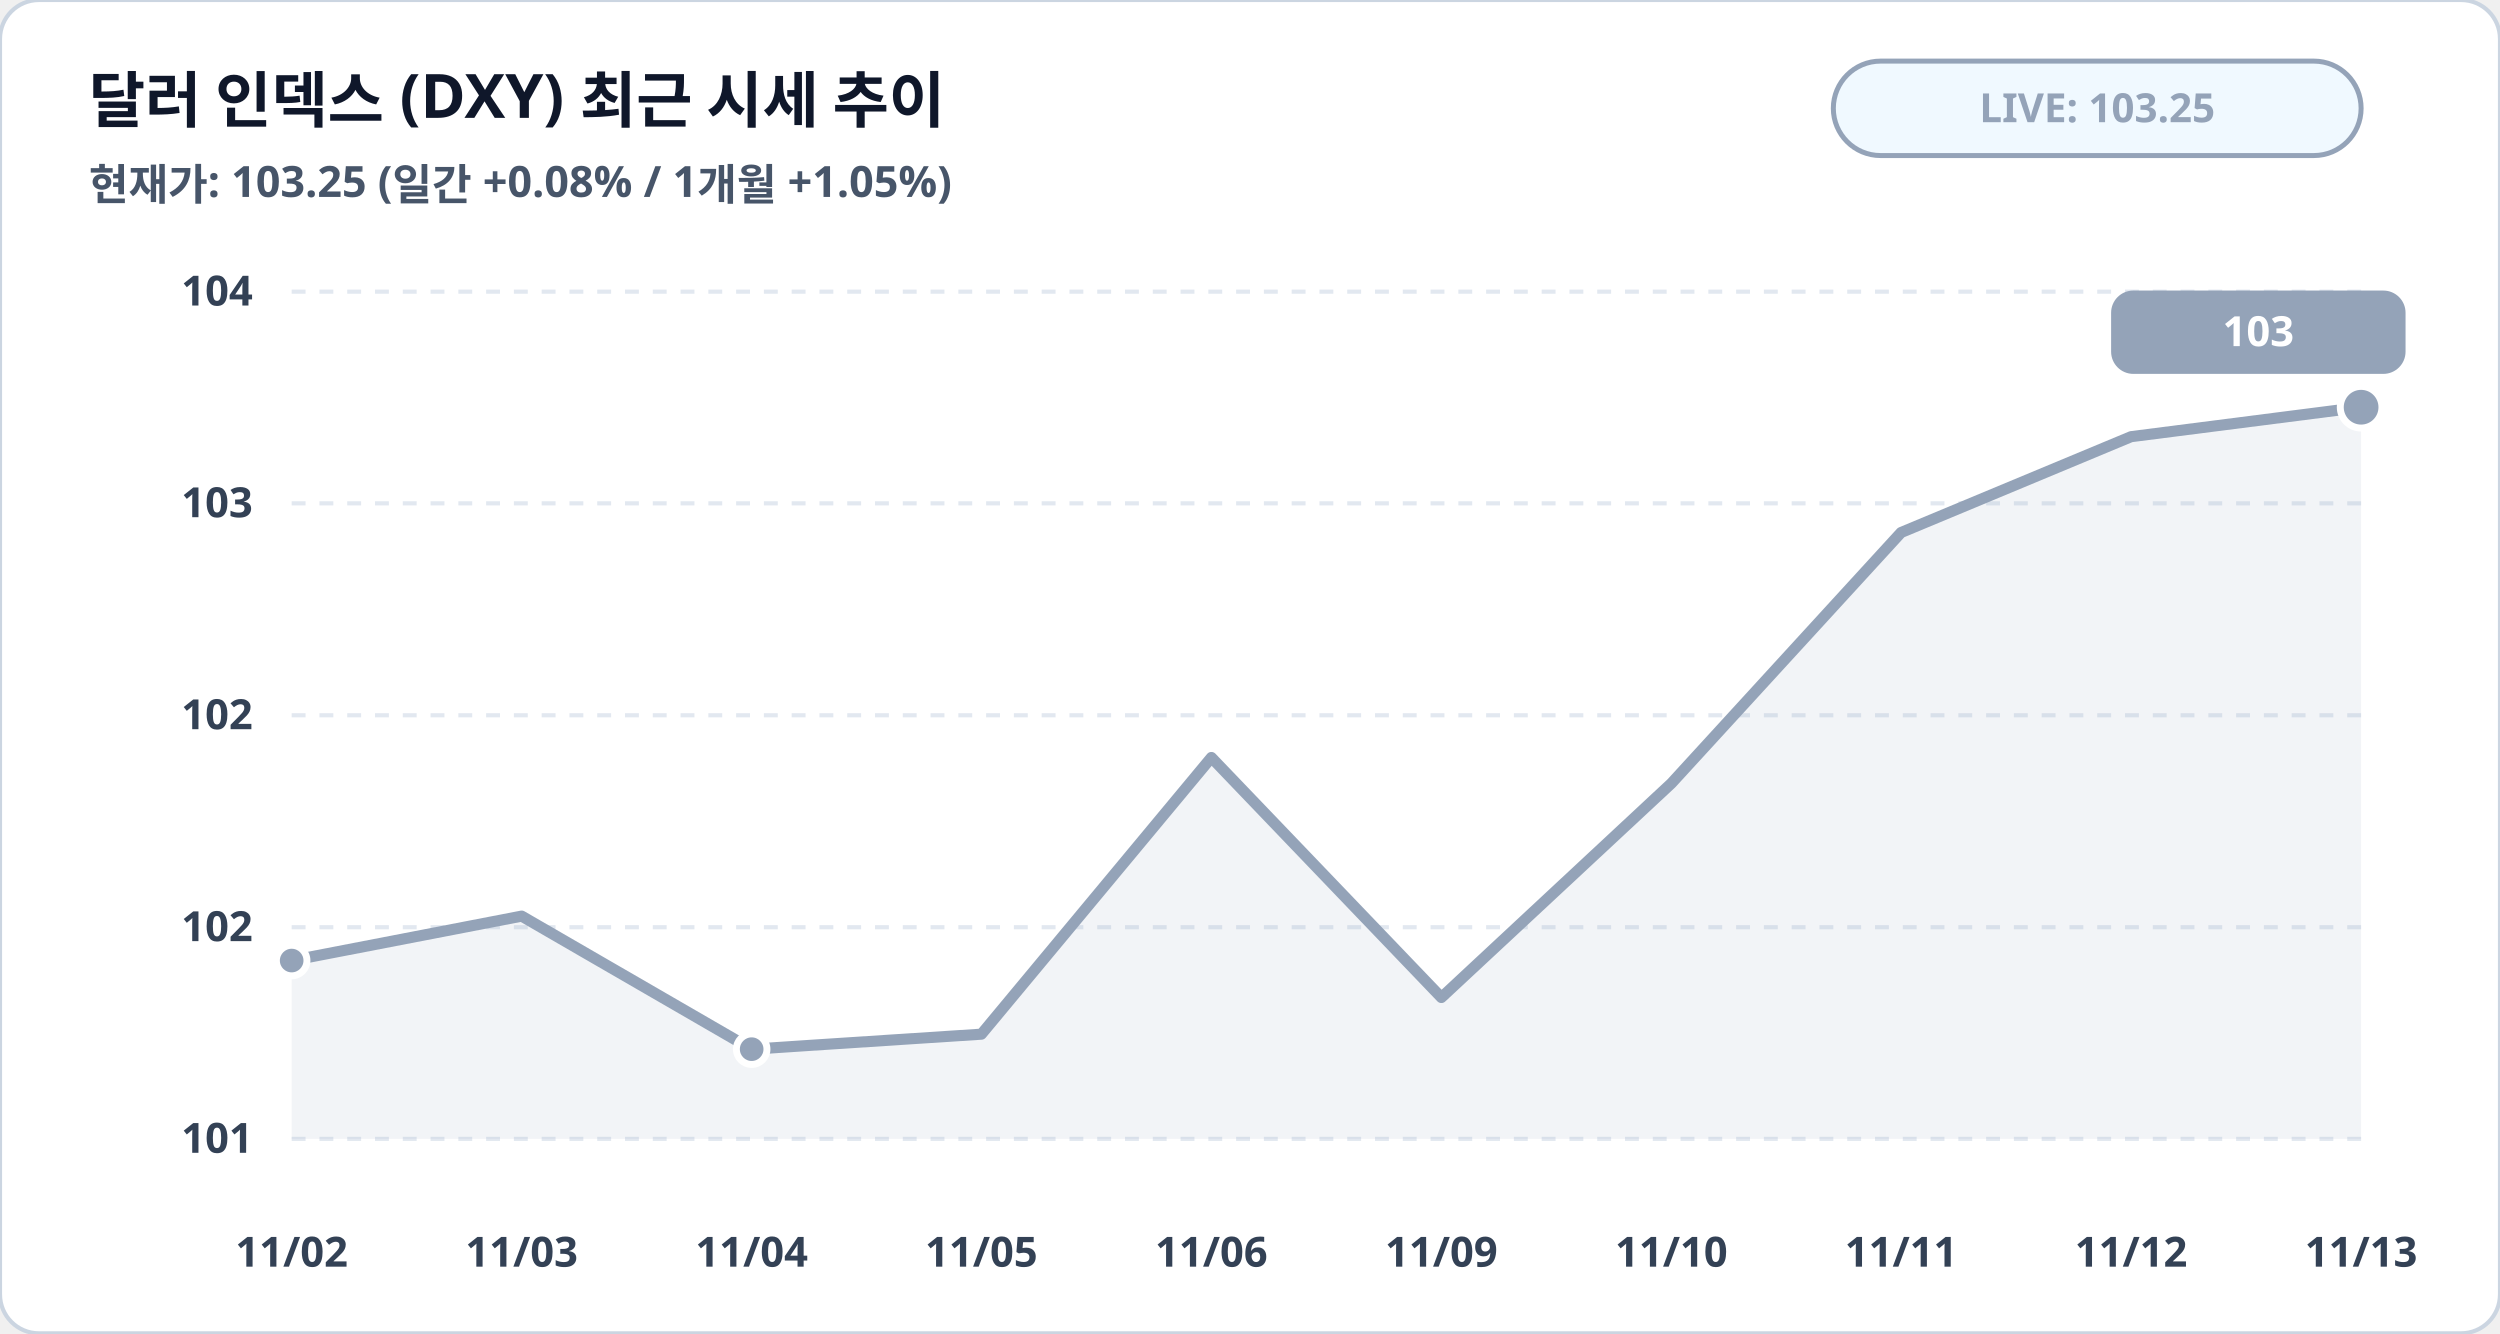
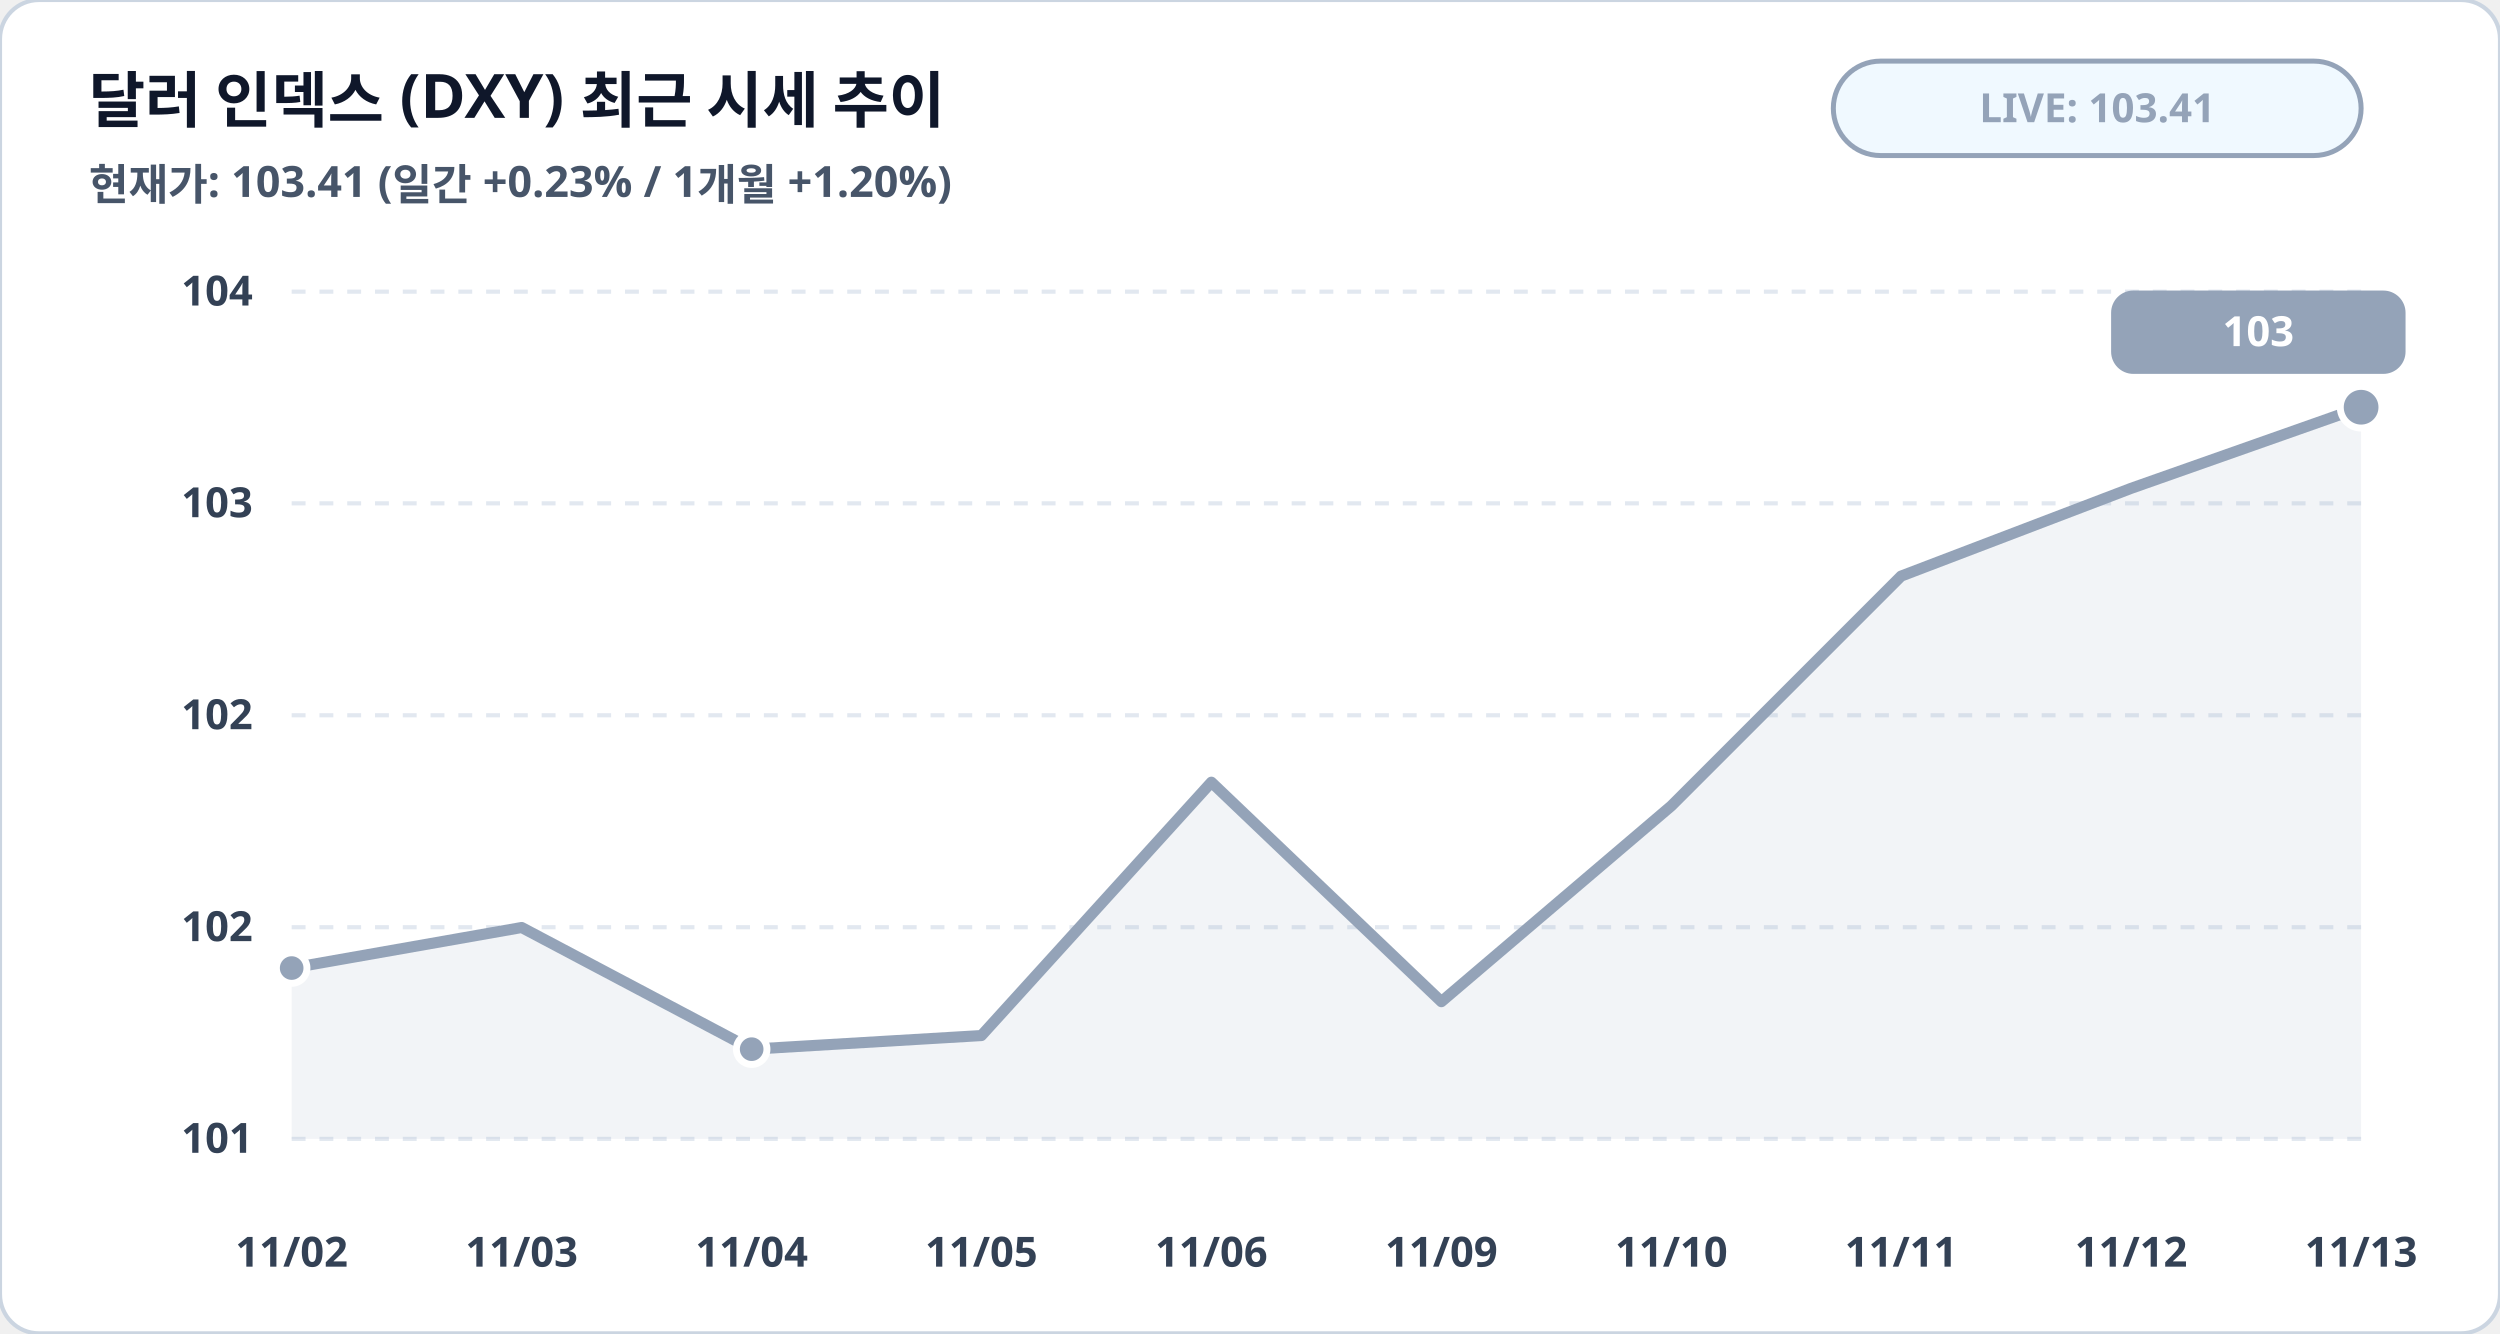
<svg xmlns="http://www.w3.org/2000/svg" viewBox="0 0 900 480" width="100%" height="100%">
  <rect width="900" height="480" rx="14" fill="#ffffff" stroke="#cbd5e1" stroke-width="1.5" />
  <text x="32" y="44" fill="#0f172a" font-family="Pretendard, sans-serif" font-size="22" font-weight="900">달러 인덱스 (DXY) 최근 시세 추이</text>
-   <text x="32" y="72" fill="#475569" font-family="Pretendard, sans-serif" font-size="15.5" font-weight="600">현재가: 103.25 (일간 +0.08% / 1개월 +1.05%)</text>
+   <text x="32" y="72" fill="#475569" font-family="Pretendard, sans-serif" font-size="15.5" font-weight="600">현재가: 103.41 (일간 +0.23% / 1개월 +1.20%)</text>
  <rect x="660" y="22" width="190" height="34" rx="17" fill="#f0f9ff" stroke="#94a3b8" stroke-width="1.8" />
-   <text x="755" y="44" fill="#94a3b8" font-family="Pretendard, sans-serif" font-size="14.5" font-weight="800" text-anchor="middle">LIVE: 103.25</text>
+   <text x="755" y="44" fill="#94a3b8" font-family="Pretendard, sans-serif" font-size="14.5" font-weight="800" text-anchor="middle">LIVE: 103.41</text>
  <line x1="105" y1="105.0" x2="850" y2="105.0" stroke="#e2e8f0" stroke-width="1.5" stroke-dasharray="5,5" />
  <text x="91" y="110.0" fill="#334155" font-family="Pretendard, sans-serif" font-size="15" font-weight="700" text-anchor="end">104</text>
  <line x1="105" y1="181.2" x2="850" y2="181.2" stroke="#e2e8f0" stroke-width="1.5" stroke-dasharray="5,5" />
  <text x="91" y="186.2" fill="#334155" font-family="Pretendard, sans-serif" font-size="15" font-weight="700" text-anchor="end">103</text>
  <line x1="105" y1="257.5" x2="850" y2="257.5" stroke="#e2e8f0" stroke-width="1.5" stroke-dasharray="5,5" />
  <text x="91" y="262.5" fill="#334155" font-family="Pretendard, sans-serif" font-size="15" font-weight="700" text-anchor="end">102</text>
  <line x1="105" y1="333.8" x2="850" y2="333.8" stroke="#e2e8f0" stroke-width="1.5" stroke-dasharray="5,5" />
  <text x="91" y="338.8" fill="#334155" font-family="Pretendard, sans-serif" font-size="15" font-weight="700" text-anchor="end">102</text>
  <line x1="105" y1="410.0" x2="850" y2="410.0" stroke="#e2e8f0" stroke-width="1.5" stroke-dasharray="5,5" />
  <text x="91" y="415.0" fill="#334155" font-family="Pretendard, sans-serif" font-size="15" font-weight="700" text-anchor="end">101</text>
-   <polygon points="105.0,410.0 105.0,345.8 187.8,329.8 270.6,377.7 353.3,372.3 436.1,272.7 518.9,359.1 601.7,282.0 684.4,191.7 767.2,157.2 850.0,146.6 850.0,410.0" fill="#94a3b8" fill-opacity="0.12" />
-   <polyline fill="none" stroke="#94a3b8" stroke-width="4" stroke-linecap="round" stroke-linejoin="round" points="105.0,345.8 187.8,329.8 270.6,377.7 353.3,372.3 436.1,272.7 518.9,359.1 601.7,282.0 684.4,191.7 767.2,157.2 850.0,146.6" />
-   <circle cx="105.0" cy="345.8" r="5.5" fill="#94a3b8" stroke="#ffffff" stroke-width="2.5" />
+   <polygon points="105.0,410.0 105.0,348.5 187.8,333.9 270.6,377.7 353.3,372.8 436.1,281.6 518.9,360.6 601.7,290.1 684.4,207.4 767.2,175.8 850.0,146.6 850.0,410.0" fill="#94a3b8" fill-opacity="0.12" />
+   <polyline fill="none" stroke="#94a3b8" stroke-width="4" stroke-linecap="round" stroke-linejoin="round" points="105.0,348.5 187.8,333.9 270.6,377.7 353.3,372.8 436.1,281.6 518.9,360.6 601.7,290.1 684.4,207.4 767.2,175.8 850.0,146.6" />
+   <circle cx="105.0" cy="348.5" r="5.5" fill="#94a3b8" stroke="#ffffff" stroke-width="2.5" />
  <circle cx="270.6" cy="377.7" r="5.5" fill="#94a3b8" stroke="#ffffff" stroke-width="2.5" />
  <circle cx="850.0" cy="146.6" r="7.5" fill="#94a3b8" stroke="#ffffff" stroke-width="2.5" />
  <rect x="760.0" y="104.6" width="106" height="30" rx="8" fill="#94a3b8" />
  <text x="813.0" y="124.6" fill="#ffffff" font-family="Pretendard, sans-serif" font-size="15" font-weight="800" text-anchor="middle">103</text>
  <text x="105.0" y="456" fill="#334155" font-family="Pretendard, sans-serif" font-size="15" font-weight="700" text-anchor="middle">11/02</text>
  <text x="187.8" y="456" fill="#334155" font-family="Pretendard, sans-serif" font-size="15" font-weight="700" text-anchor="middle">11/03</text>
  <text x="270.6" y="456" fill="#334155" font-family="Pretendard, sans-serif" font-size="15" font-weight="700" text-anchor="middle">11/04</text>
  <text x="353.3" y="456" fill="#334155" font-family="Pretendard, sans-serif" font-size="15" font-weight="700" text-anchor="middle">11/05</text>
  <text x="436.1" y="456" fill="#334155" font-family="Pretendard, sans-serif" font-size="15" font-weight="700" text-anchor="middle">11/06</text>
  <text x="518.9" y="456" fill="#334155" font-family="Pretendard, sans-serif" font-size="15" font-weight="700" text-anchor="middle">11/09</text>
  <text x="601.7" y="456" fill="#334155" font-family="Pretendard, sans-serif" font-size="15" font-weight="700" text-anchor="middle">11/10</text>
  <text x="684.4" y="456" fill="#334155" font-family="Pretendard, sans-serif" font-size="15" font-weight="700" text-anchor="middle">11/11</text>
  <text x="767.2" y="456" fill="#334155" font-family="Pretendard, sans-serif" font-size="15" font-weight="700" text-anchor="middle">11/12</text>
  <text x="850.0" y="456" fill="#334155" font-family="Pretendard, sans-serif" font-size="15" font-weight="700" text-anchor="middle">11/13</text>
</svg>
